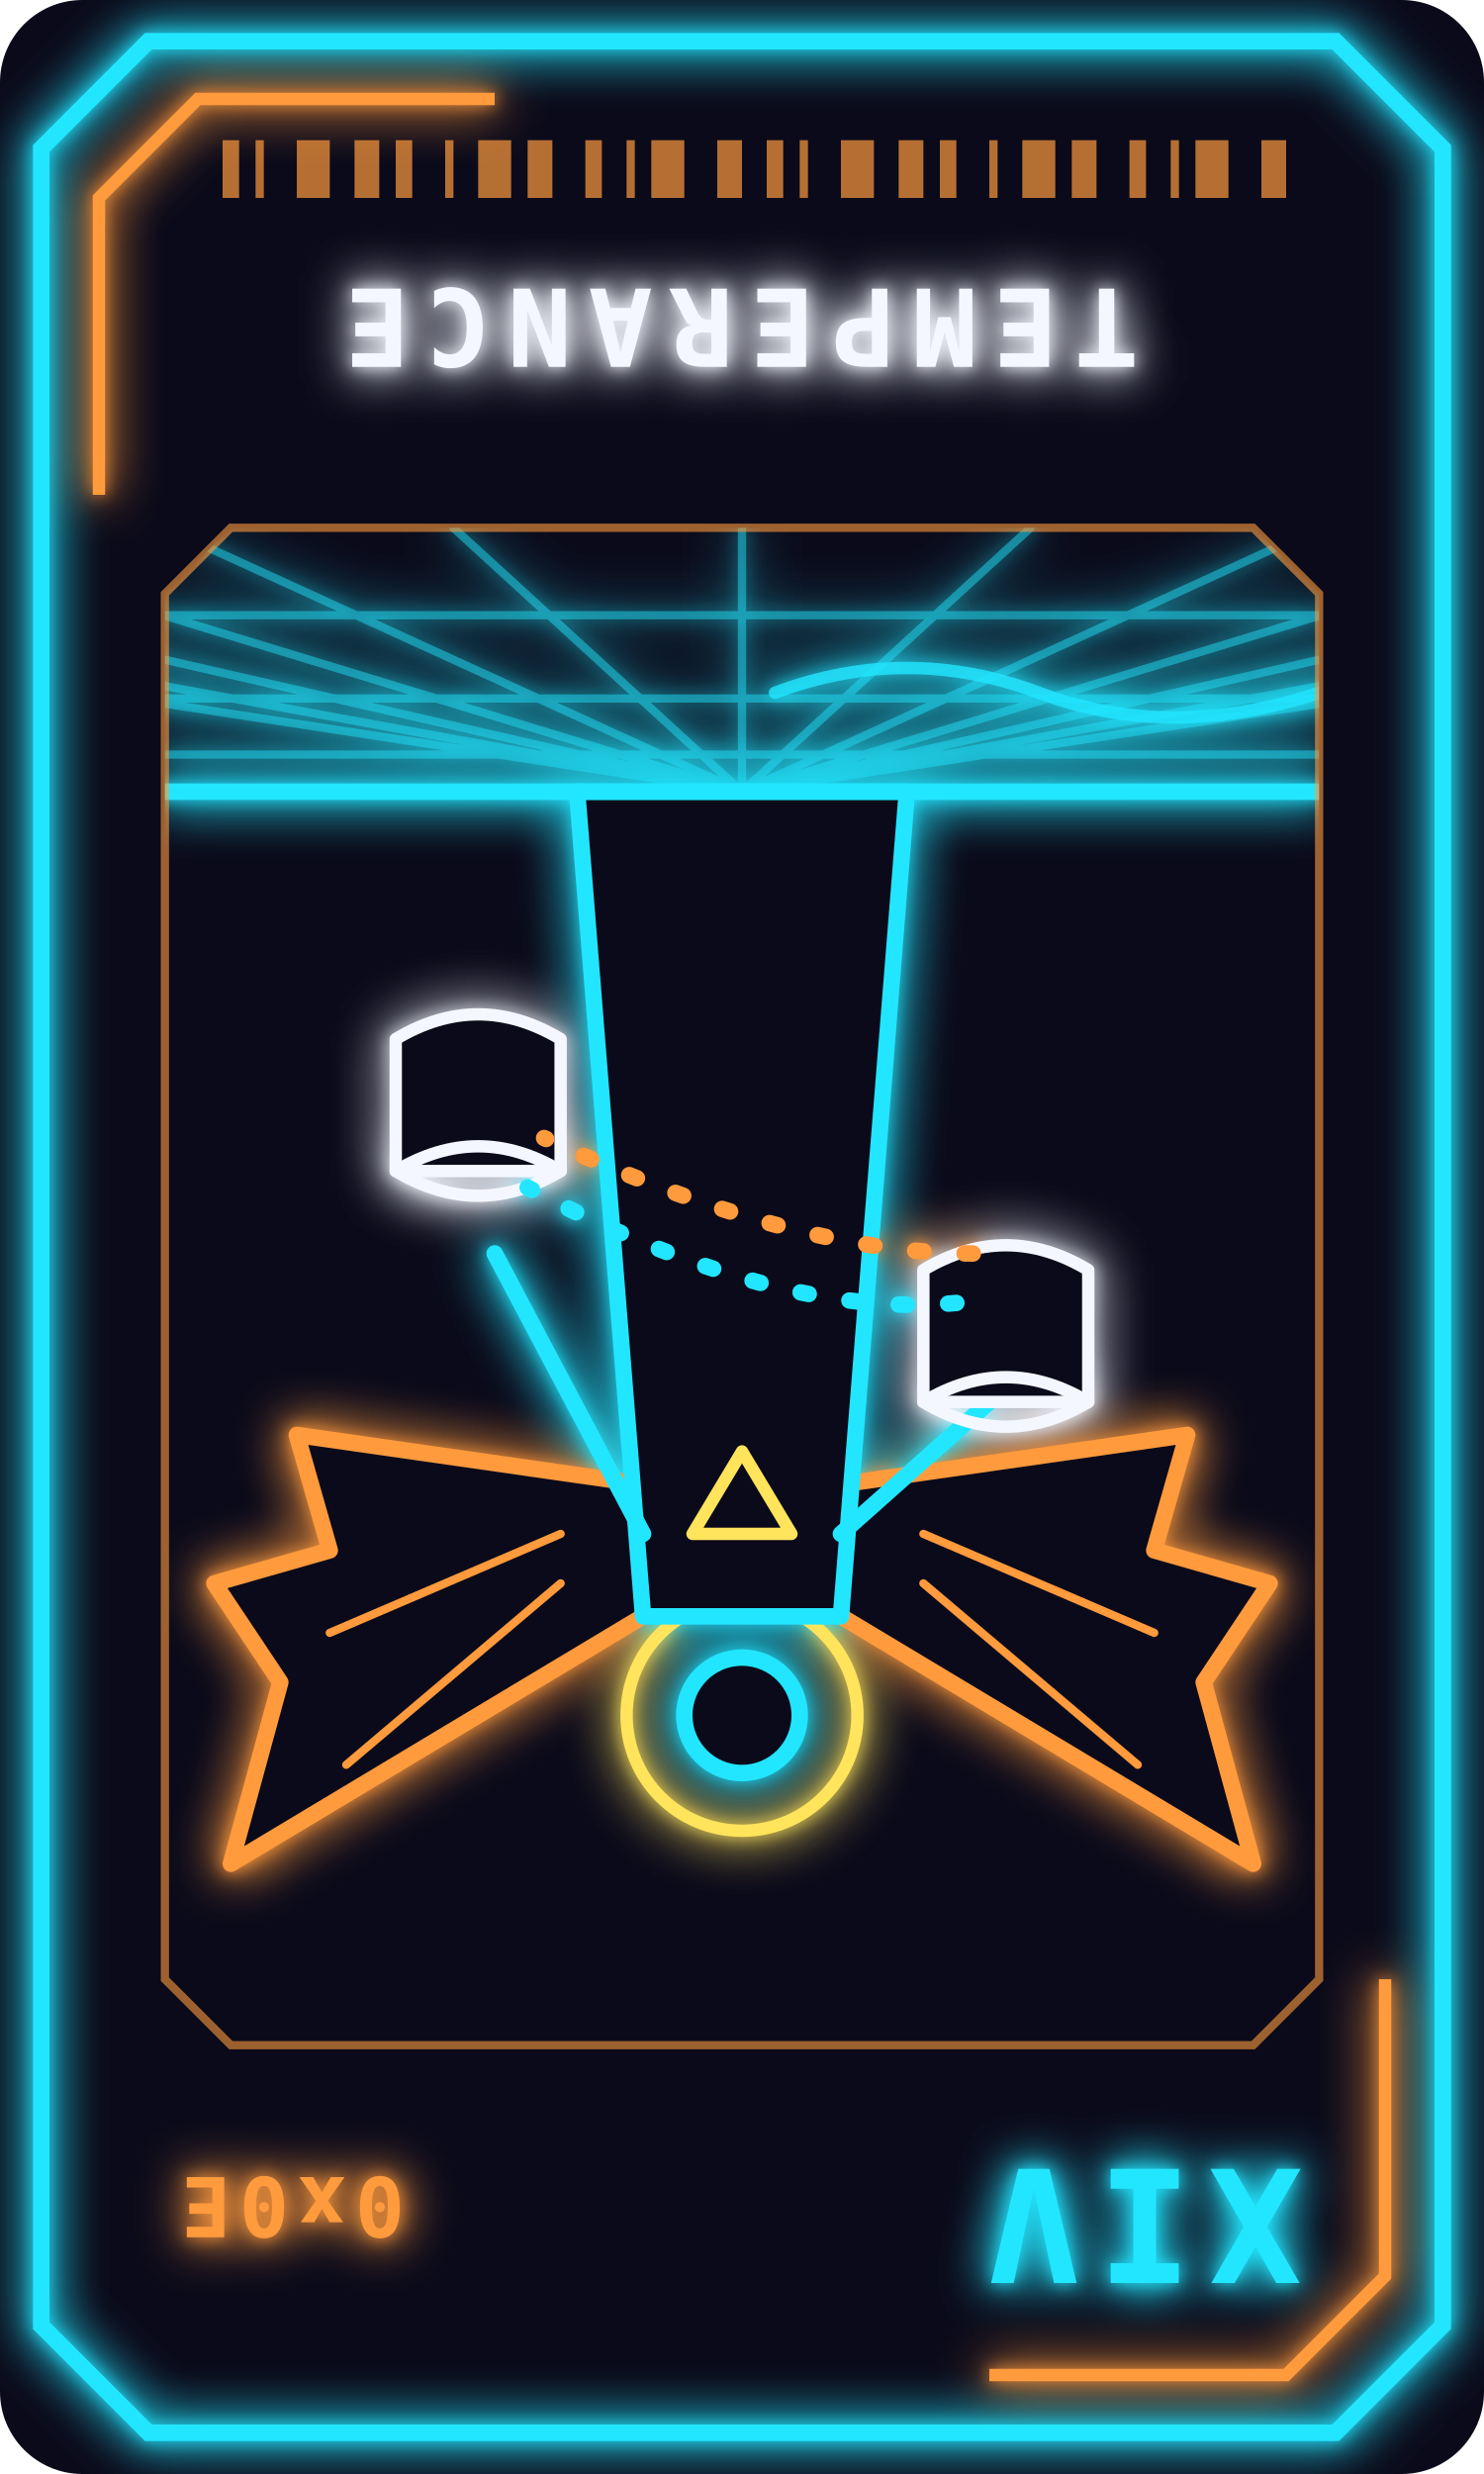
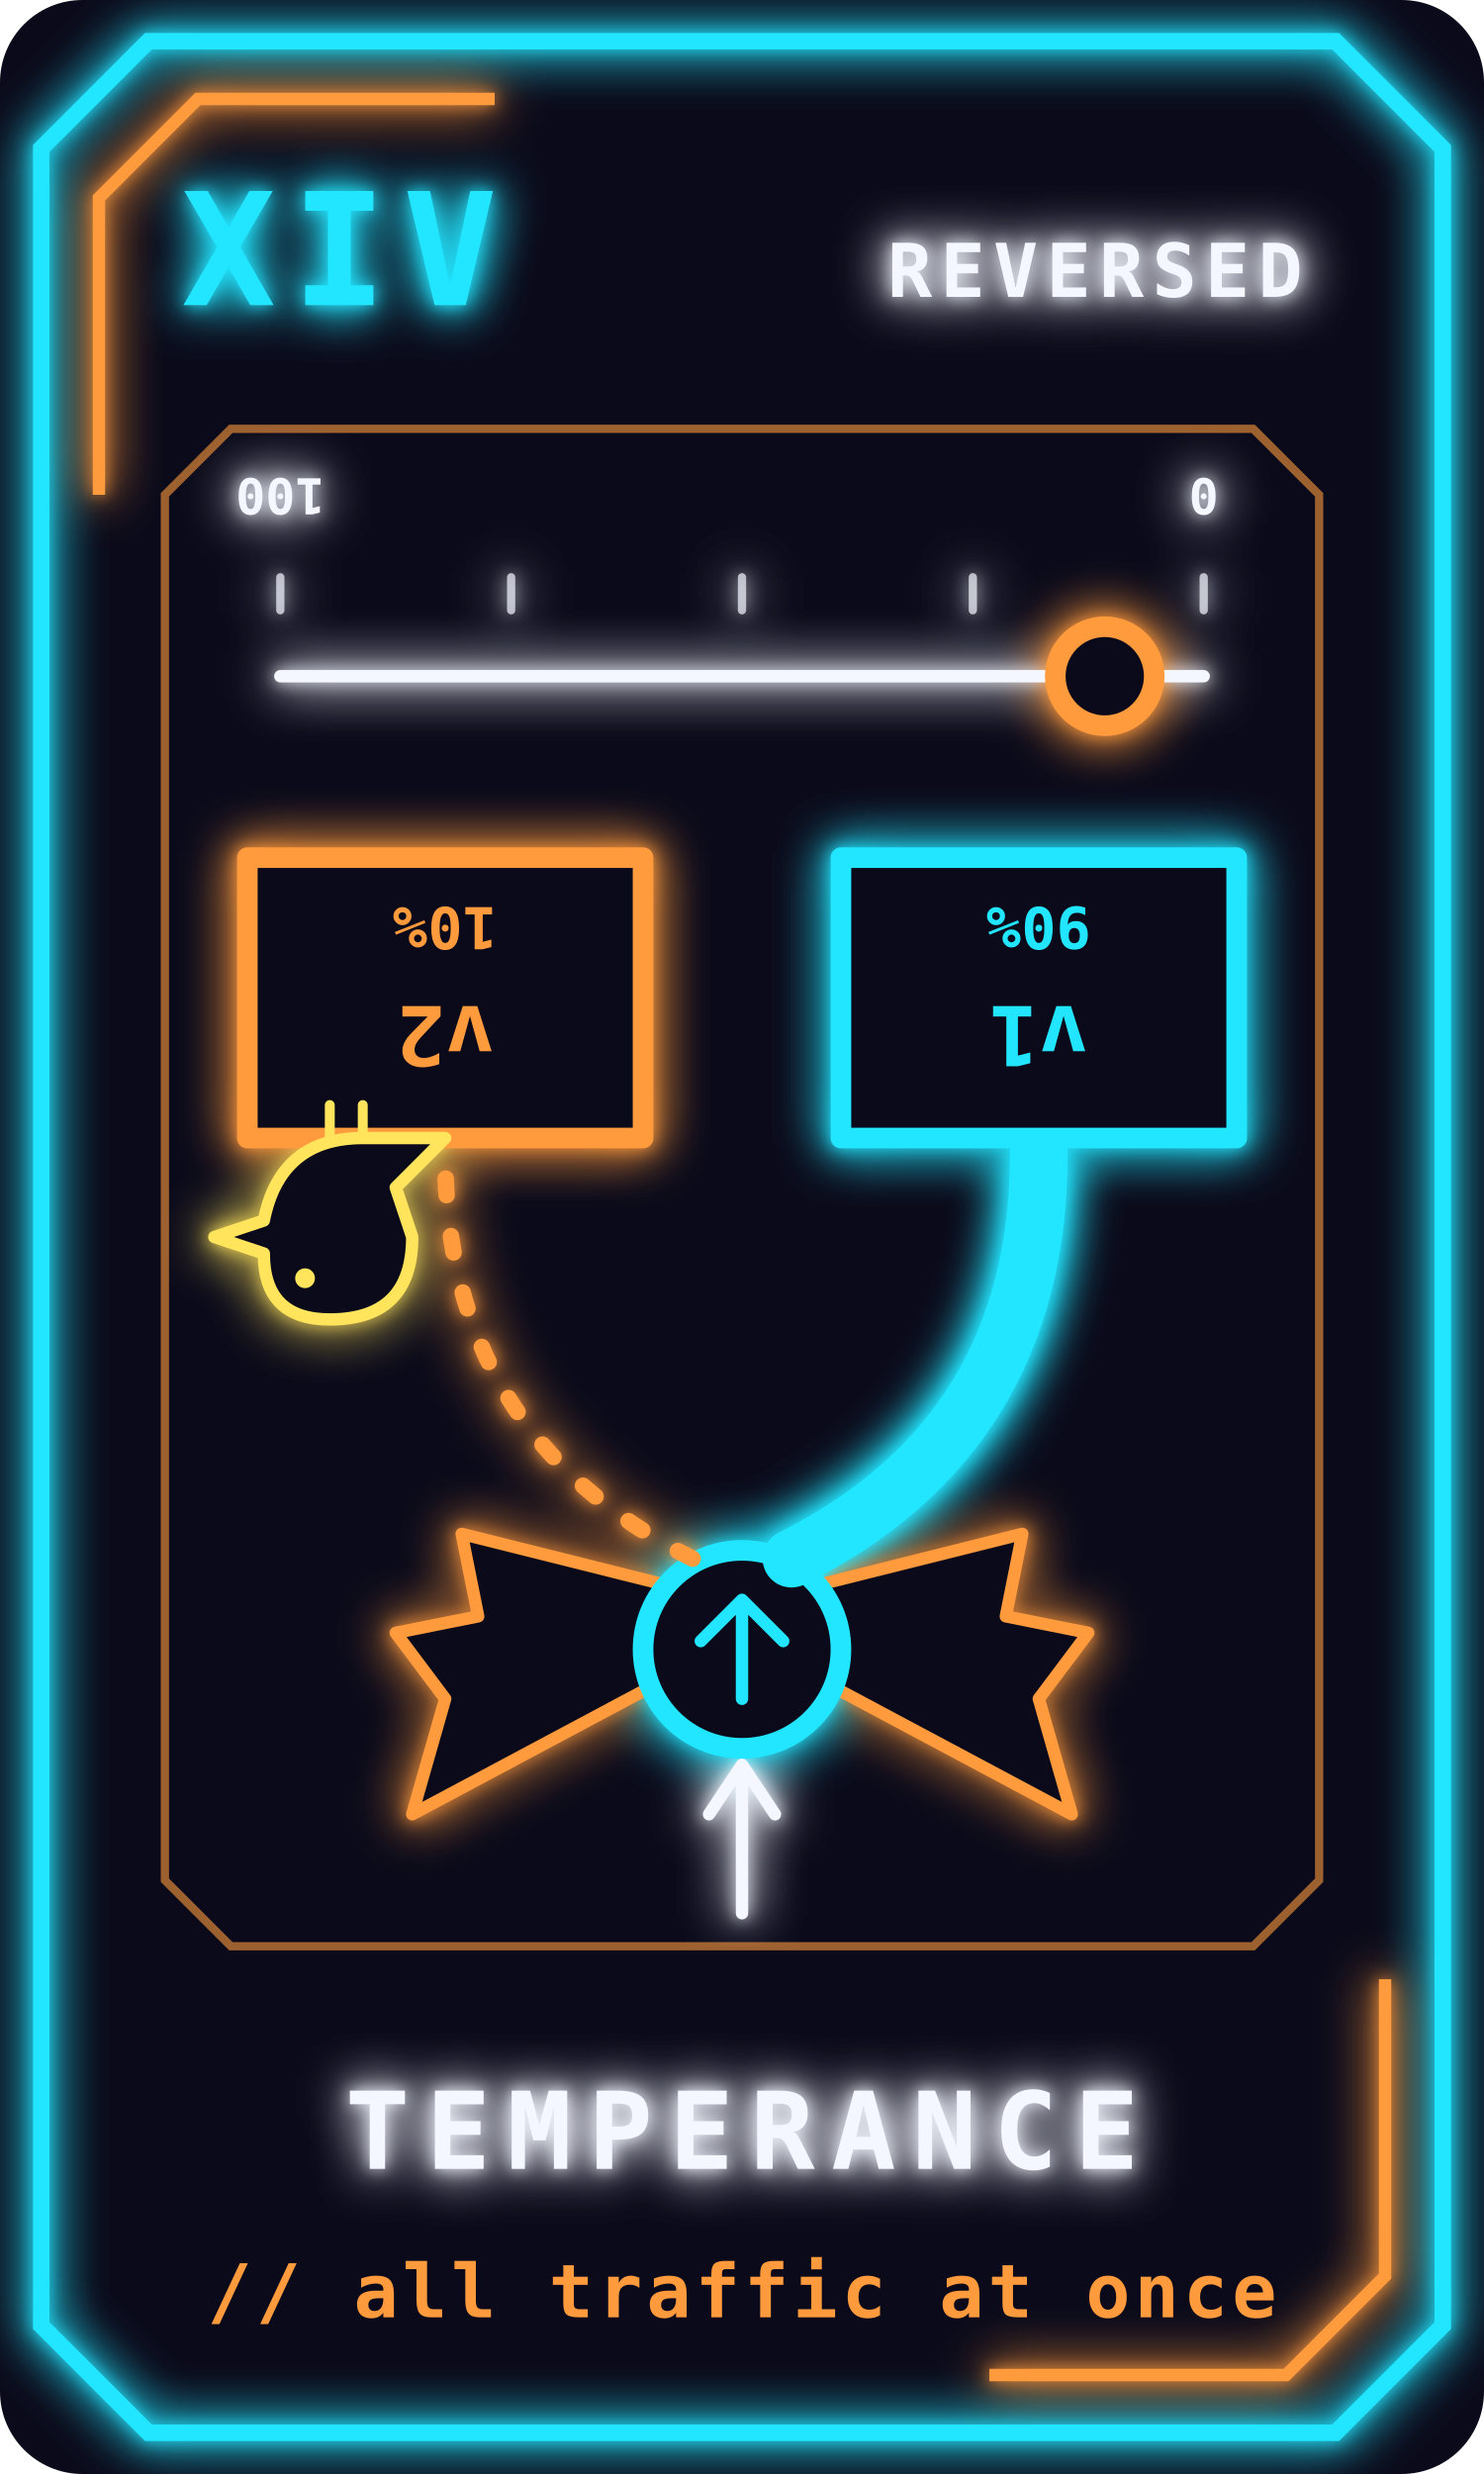
<svg xmlns="http://www.w3.org/2000/svg" width="180" height="300" viewBox="0 0 180 300">
-   <g transform="rotate(180 90 150)">
+   <g>
    <defs>
      <filter id="ds-neon" x="-30%" y="-30%" width="160%" height="160%" color-interpolation-filters="sRGB">
        <feGaussianBlur stdDeviation="3" result="wide" />
        <feGaussianBlur in="SourceGraphic" stdDeviation="1" result="near" />
        <feMerge>
          <feMergeNode in="wide" />
          <feMergeNode in="wide" />
          <feMergeNode in="near" />
          <feMergeNode in="SourceGraphic" />
        </feMerge>
      </filter>
      <clipPath id="ds-window">
        <path d="M-70 -84L-62 -92H62L70 -84V84L62 92H-62L-70 84Z" />
      </clipPath>
    </defs>
    <rect width="180" height="300" rx="10" fill="#0b0a1a" />
    <g filter="url(#ds-neon)">
      <path d="M18 5H162L175 18V282L162 295H18L5 282V18Z" fill="none" stroke="#22e6ff" stroke-width="2" />
      <path d="M12 60V24L24 12H60M168 240V276L156 288H120" fill="none" stroke="#ff9a3d" stroke-width="1.5" />
      <text x="22" y="37" font-family="ui-monospace, 'SF Mono', Menlo, Consolas, monospace" font-size="19" font-weight="bold" fill="#22e6ff" text-anchor="start" letter-spacing="2">XIV</text>
-       <text x="158" y="36" font-family="ui-monospace, 'SF Mono', Menlo, Consolas, monospace" font-size="10" font-weight="bold" fill="#ff9a3d" text-anchor="end" letter-spacing="1">0x0E</text>
-       <text x="90" y="265" font-family="ui-monospace, 'SF Mono', Menlo, Consolas, monospace" font-size="13" font-weight="bold" fill="#f4f7ff" text-anchor="middle" letter-spacing="2">TEMPERANCE</text>
+       <text x="158" y="36" font-family="ui-monospace, 'SF Mono', Menlo, Consolas, monospace" font-size="9" font-weight="bold" fill="#f4f7ff" text-anchor="end" letter-spacing="1">REVERSED</text>
+       <text x="90" y="263" font-family="ui-monospace, 'SF Mono', Menlo, Consolas, monospace" font-size="13" font-weight="bold" fill="#f4f7ff" text-anchor="middle" letter-spacing="2">TEMPERANCE</text>
    </g>
-     <g opacity="0.7">
-       <rect x="24" y="276" width="3" height="7" fill="#ff9a3d" />
-       <rect x="31" y="276" width="4" height="7" fill="#ff9a3d" />
-       <rect x="37" y="276" width="1" height="7" fill="#ff9a3d" />
-       <rect x="41" y="276" width="2" height="7" fill="#ff9a3d" />
-       <rect x="47" y="276" width="3" height="7" fill="#ff9a3d" />
-       <rect x="52" y="276" width="4" height="7" fill="#ff9a3d" />
-       <rect x="59" y="276" width="1" height="7" fill="#ff9a3d" />
-       <rect x="64" y="276" width="2" height="7" fill="#ff9a3d" />
-       <rect x="68" y="276" width="3" height="7" fill="#ff9a3d" />
-       <rect x="74" y="276" width="4" height="7" fill="#ff9a3d" />
-       <rect x="82" y="276" width="1" height="7" fill="#ff9a3d" />
-       <rect x="85" y="276" width="2" height="7" fill="#ff9a3d" />
-       <rect x="90" y="276" width="3" height="7" fill="#ff9a3d" />
-       <rect x="97" y="276" width="4" height="7" fill="#ff9a3d" />
-       <rect x="103" y="276" width="1" height="7" fill="#ff9a3d" />
-       <rect x="107" y="276" width="2" height="7" fill="#ff9a3d" />
-       <rect x="113" y="276" width="3" height="7" fill="#ff9a3d" />
-       <rect x="118" y="276" width="4" height="7" fill="#ff9a3d" />
-       <rect x="125" y="276" width="1" height="7" fill="#ff9a3d" />
-       <rect x="130" y="276" width="2" height="7" fill="#ff9a3d" />
-       <rect x="134" y="276" width="3" height="7" fill="#ff9a3d" />
-       <rect x="140" y="276" width="4" height="7" fill="#ff9a3d" />
-       <rect x="148" y="276" width="1" height="7" fill="#ff9a3d" />
-       <rect x="151" y="276" width="2" height="7" fill="#ff9a3d" />
-     </g>
+     <text x="90" y="281" font-family="ui-monospace, 'SF Mono', Menlo, Consolas, monospace" font-size="9" font-weight="bold" fill="#ff9a3d" text-anchor="middle" letter-spacing="0.5">// all traffic at once</text>
    <g transform="translate(90 144)">
      <g clip-path="url(#ds-window)">
-         <g filter="url(#ds-neon)">
-           <path d="M-12 -40L-62 -70L-56 -48L-64 -36L-50 -32L-54 -18L-12 -24Z" fill="#0b0a1a" stroke="#ff9a3d" stroke-width="2" stroke-linecap="round" stroke-linejoin="round" />
-           <path d="M12 -40L62 -70L56 -48L64 -36L50 -32L54 -18L12 -24Z" fill="#0b0a1a" stroke="#ff9a3d" stroke-width="2" stroke-linecap="round" stroke-linejoin="round" />
-           <path d="M-48 -58L-22 -36M-50 -42L-22 -30M48 -58L22 -36M50 -42L22 -30" fill="none" stroke="#ff9a3d" stroke-width="1" stroke-linecap="round" stroke-linejoin="round" />
-           <circle cx="0" cy="-52" r="14" fill="none" stroke="#ffe45c" stroke-width="1.5" />
-           <path d="M-12 -40H12L20 60H-20Z" fill="#0b0a1a" stroke="#22e6ff" stroke-width="2" stroke-linecap="round" stroke-linejoin="round" />
-           <circle cx="0" cy="-52" r="7" fill="#0b0a1a" stroke="#22e6ff" stroke-width="2" />
-           <path d="M-6 -30H6L0 -20Z" fill="none" stroke="#ffe45c" stroke-width="1.5" stroke-linecap="round" stroke-linejoin="round" />
-           <path d="M-12 -30L-30 -14" fill="none" stroke="#22e6ff" stroke-width="2" stroke-linecap="round" stroke-linejoin="round" />
-           <path d="M12 -30L30 4" fill="none" stroke="#22e6ff" stroke-width="2" stroke-linecap="round" stroke-linejoin="round" />
-           <path d="M-42 -14H-22V2Q-32 8 -42 2Z" fill="#0b0a1a" stroke="#f4f7ff" stroke-width="1.5" stroke-linecap="round" stroke-linejoin="round" />
-           <path d="M-42 -14Q-32 -20 -22 -14Q-32 -8 -42 -14" fill="none" stroke="#f4f7ff" stroke-width="1.5" stroke-linecap="round" stroke-linejoin="round" />
-           <path d="M22 14H42V30Q32 36 22 30Z" fill="#0b0a1a" stroke="#f4f7ff" stroke-width="1.5" stroke-linecap="round" stroke-linejoin="round" />
-           <path d="M22 14Q32 8 42 14Q32 20 22 14" fill="none" stroke="#f4f7ff" stroke-width="1.5" stroke-linecap="round" stroke-linejoin="round" />
-           <path d="M-26 -2Q-4 -4 26 12" fill="none" stroke="#22e6ff" stroke-width="2" stroke-linecap="round" stroke-linejoin="round" stroke-dasharray="1 5" />
-           <path d="M-28 4Q-6 4 24 18" fill="none" stroke="#ff9a3d" stroke-width="2" stroke-linecap="round" stroke-linejoin="round" stroke-dasharray="1 5" />
-           <path d="M-70 60H70" fill="none" stroke="#22e6ff" stroke-width="2" stroke-linecap="round" stroke-linejoin="round" />
-           <g opacity="0.45">
-             <path d="M-70 60H70M-70 64.5H70M-70 71.3H70M-70 81.4H70M0 60L-210 92M0 60L-175 92M0 60L-140 92M0 60L-105 92M0 60L-70 92M0 60L-35 92M0 60L0 92M0 60L35 92M0 60L70 92M0 60L105 92M0 60L140 92M0 60L175 92M0 60L210 92" fill="none" stroke="#22e6ff" stroke-width="1" stroke-linecap="round" stroke-linejoin="round" />
+         <g filter="url(#ds-neon)" transform="rotate(180)">
+           <path d="M0 -88V-72M-4 -76L0 -70L4 -76" fill="none" stroke="#f4f7ff" stroke-width="1.5" stroke-linecap="round" stroke-linejoin="round" />
+           <path d="M-10 -60L-40 -76L-36 -62L-42 -54L-32 -52L-34 -42L-10 -48Z" fill="#0b0a1a" stroke="#ff9a3d" stroke-width="1.5" stroke-linecap="round" stroke-linejoin="round" />
+           <path d="M10 -60L40 -76L36 -62L42 -54L32 -52L34 -42L10 -48Z" fill="#0b0a1a" stroke="#ff9a3d" stroke-width="1.5" stroke-linecap="round" stroke-linejoin="round" />
+           <circle cx="0" cy="-56" r="12" fill="#0b0a1a" stroke="#22e6ff" stroke-width="2.5" />
+           <path d="M0 -62V-50M-5 -55L0 -50L5 -55" fill="none" stroke="#22e6ff" stroke-width="1.5" stroke-linecap="round" stroke-linejoin="round" />
+           <path d="M-6 -45Q-36 -30 -36 4" fill="none" stroke="#22e6ff" stroke-width="7" stroke-linecap="round" stroke-linejoin="round" />
+           <path d="M6 -45Q36 -30 36 4" fill="none" stroke="#ff9a3d" stroke-width="2" stroke-linecap="round" stroke-linejoin="round" stroke-dasharray="2 5" />
+           <path d="M-60 6h48v34h-48Z" fill="#0b0a1a" stroke="#22e6ff" stroke-width="2.5" stroke-linecap="round" stroke-linejoin="round" />
+           <text x="-36" y="22" font-family="ui-monospace, 'SF Mono', Menlo, Consolas, monospace" font-size="10" font-weight="bold" fill="#22e6ff" text-anchor="middle">v1</text>
+           <text x="-36" y="34" font-family="ui-monospace, 'SF Mono', Menlo, Consolas, monospace" font-size="7" font-weight="bold" fill="#22e6ff" text-anchor="middle">90%</text>
+           <path d="M12 6h48v34h-48Z" fill="#0b0a1a" stroke="#ff9a3d" stroke-width="2.5" stroke-linecap="round" stroke-linejoin="round" />
+           <text x="36" y="22" font-family="ui-monospace, 'SF Mono', Menlo, Consolas, monospace" font-size="10" font-weight="bold" fill="#ff9a3d" text-anchor="middle">v2</text>
+           <text x="36" y="34" font-family="ui-monospace, 'SF Mono', Menlo, Consolas, monospace" font-size="7" font-weight="bold" fill="#ff9a3d" text-anchor="middle">10%</text>
+           <path d="M40 -6Q40 -16 50 -16Q58 -16 58 -8L64 -6L58 -4Q56 6 46 6H36L42 0Z" fill="#0b0a1a" stroke="#ffe45c" stroke-width="1.5" stroke-linecap="round" stroke-linejoin="round" />
+           <circle cx="53" cy="-11" r="1.2" fill="#ffe45c" />
+           <path d="M46 6V10M50 6V10" fill="none" stroke="#ffe45c" stroke-width="1.2" stroke-linecap="round" stroke-linejoin="round" />
+           <path d="M-56 62H56" fill="none" stroke="#f4f7ff" stroke-width="1.5" stroke-linecap="round" stroke-linejoin="round" />
+           <circle cx="-44" cy="62" r="6" fill="#0b0a1a" stroke="#ff9a3d" stroke-width="2.5" />
+           <g opacity="0.7">
+             <path d="M-56 70V74M-28 70V74M0 70V74M28 70V74M56 70V74" fill="none" stroke="#f4f7ff" stroke-width="1" stroke-linecap="round" stroke-linejoin="round" />
          </g>
-           <g opacity="0.8">
-             <path d="M-70 72Q-52 66 -36 72Q-20 78 -4 72" fill="none" stroke="#22e6ff" stroke-width="1.5" stroke-linecap="round" stroke-linejoin="round" />
-           </g>
+           <text x="-56" y="86" font-family="ui-monospace, 'SF Mono', Menlo, Consolas, monospace" font-size="6" font-weight="bold" fill="#f4f7ff" text-anchor="middle">0</text>
+           <text x="56" y="86" font-family="ui-monospace, 'SF Mono', Menlo, Consolas, monospace" font-size="6" font-weight="bold" fill="#f4f7ff" text-anchor="middle">100</text>
        </g>
      </g>
      <path d="M-70 -84L-62 -92H62L70 -84V84L62 92H-62L-70 84Z" fill="none" stroke="#ff9a3d" stroke-width="1" opacity="0.6" />
    </g>
  </g>
</svg>
